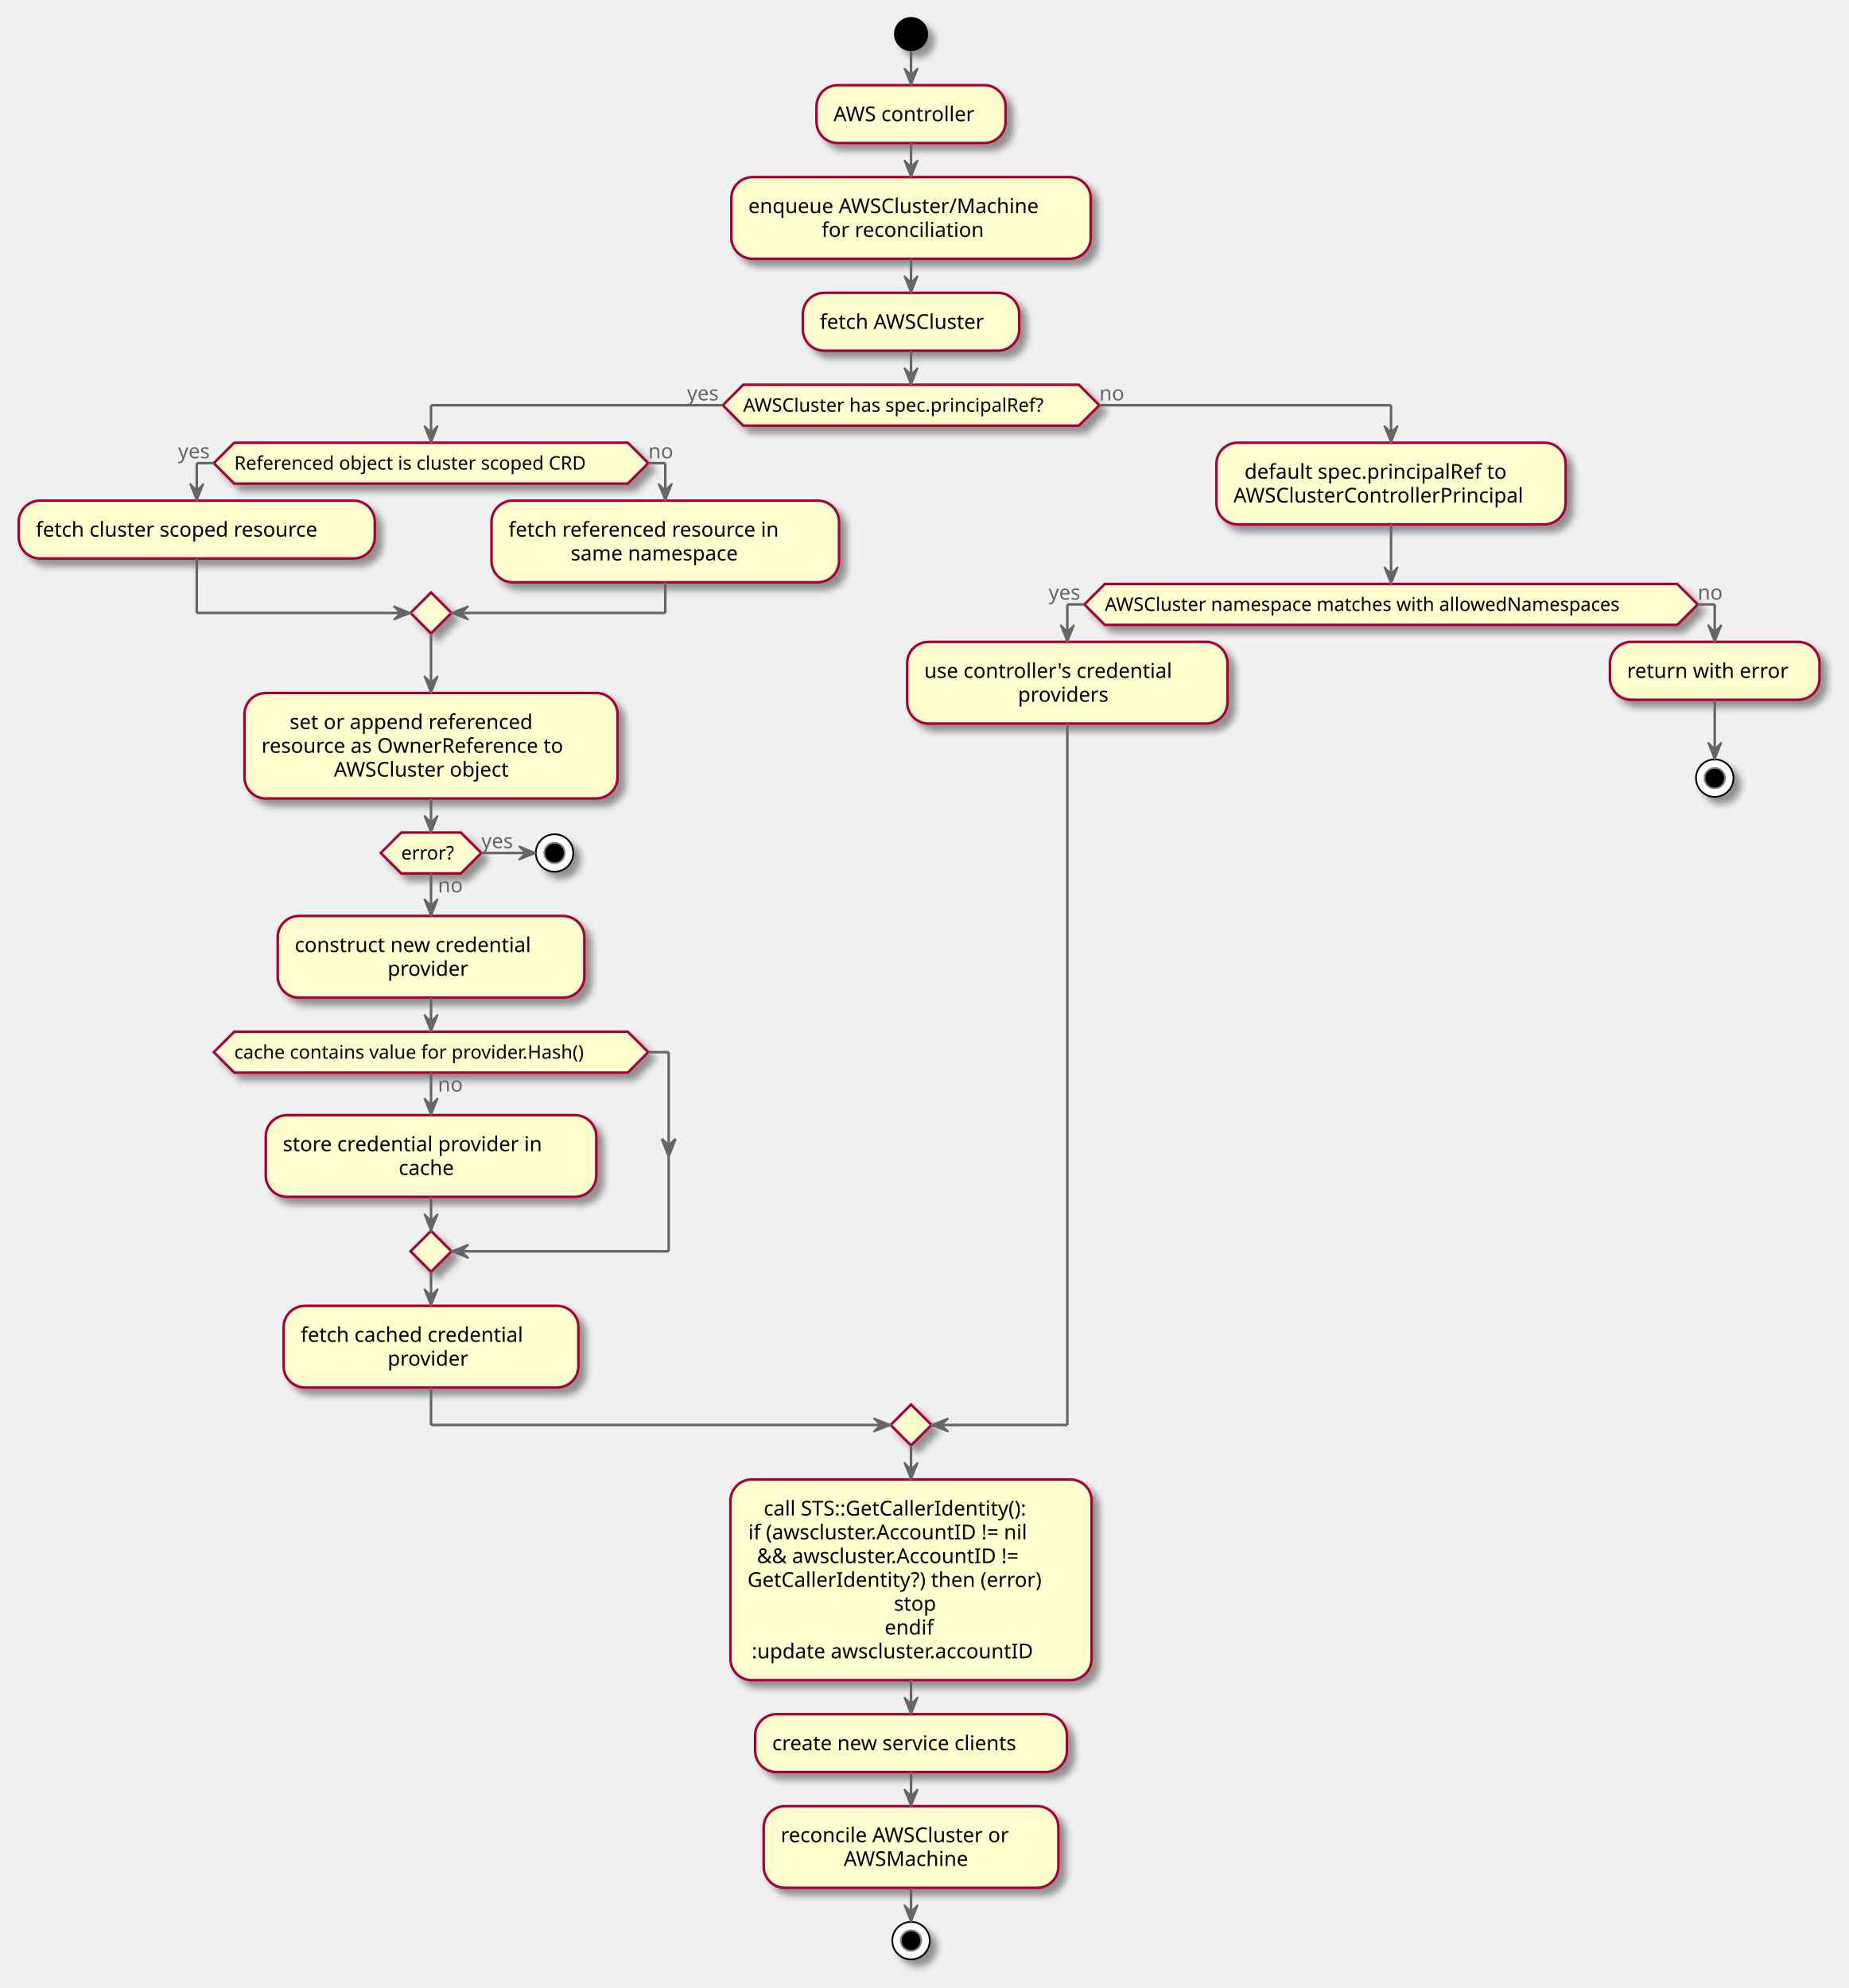
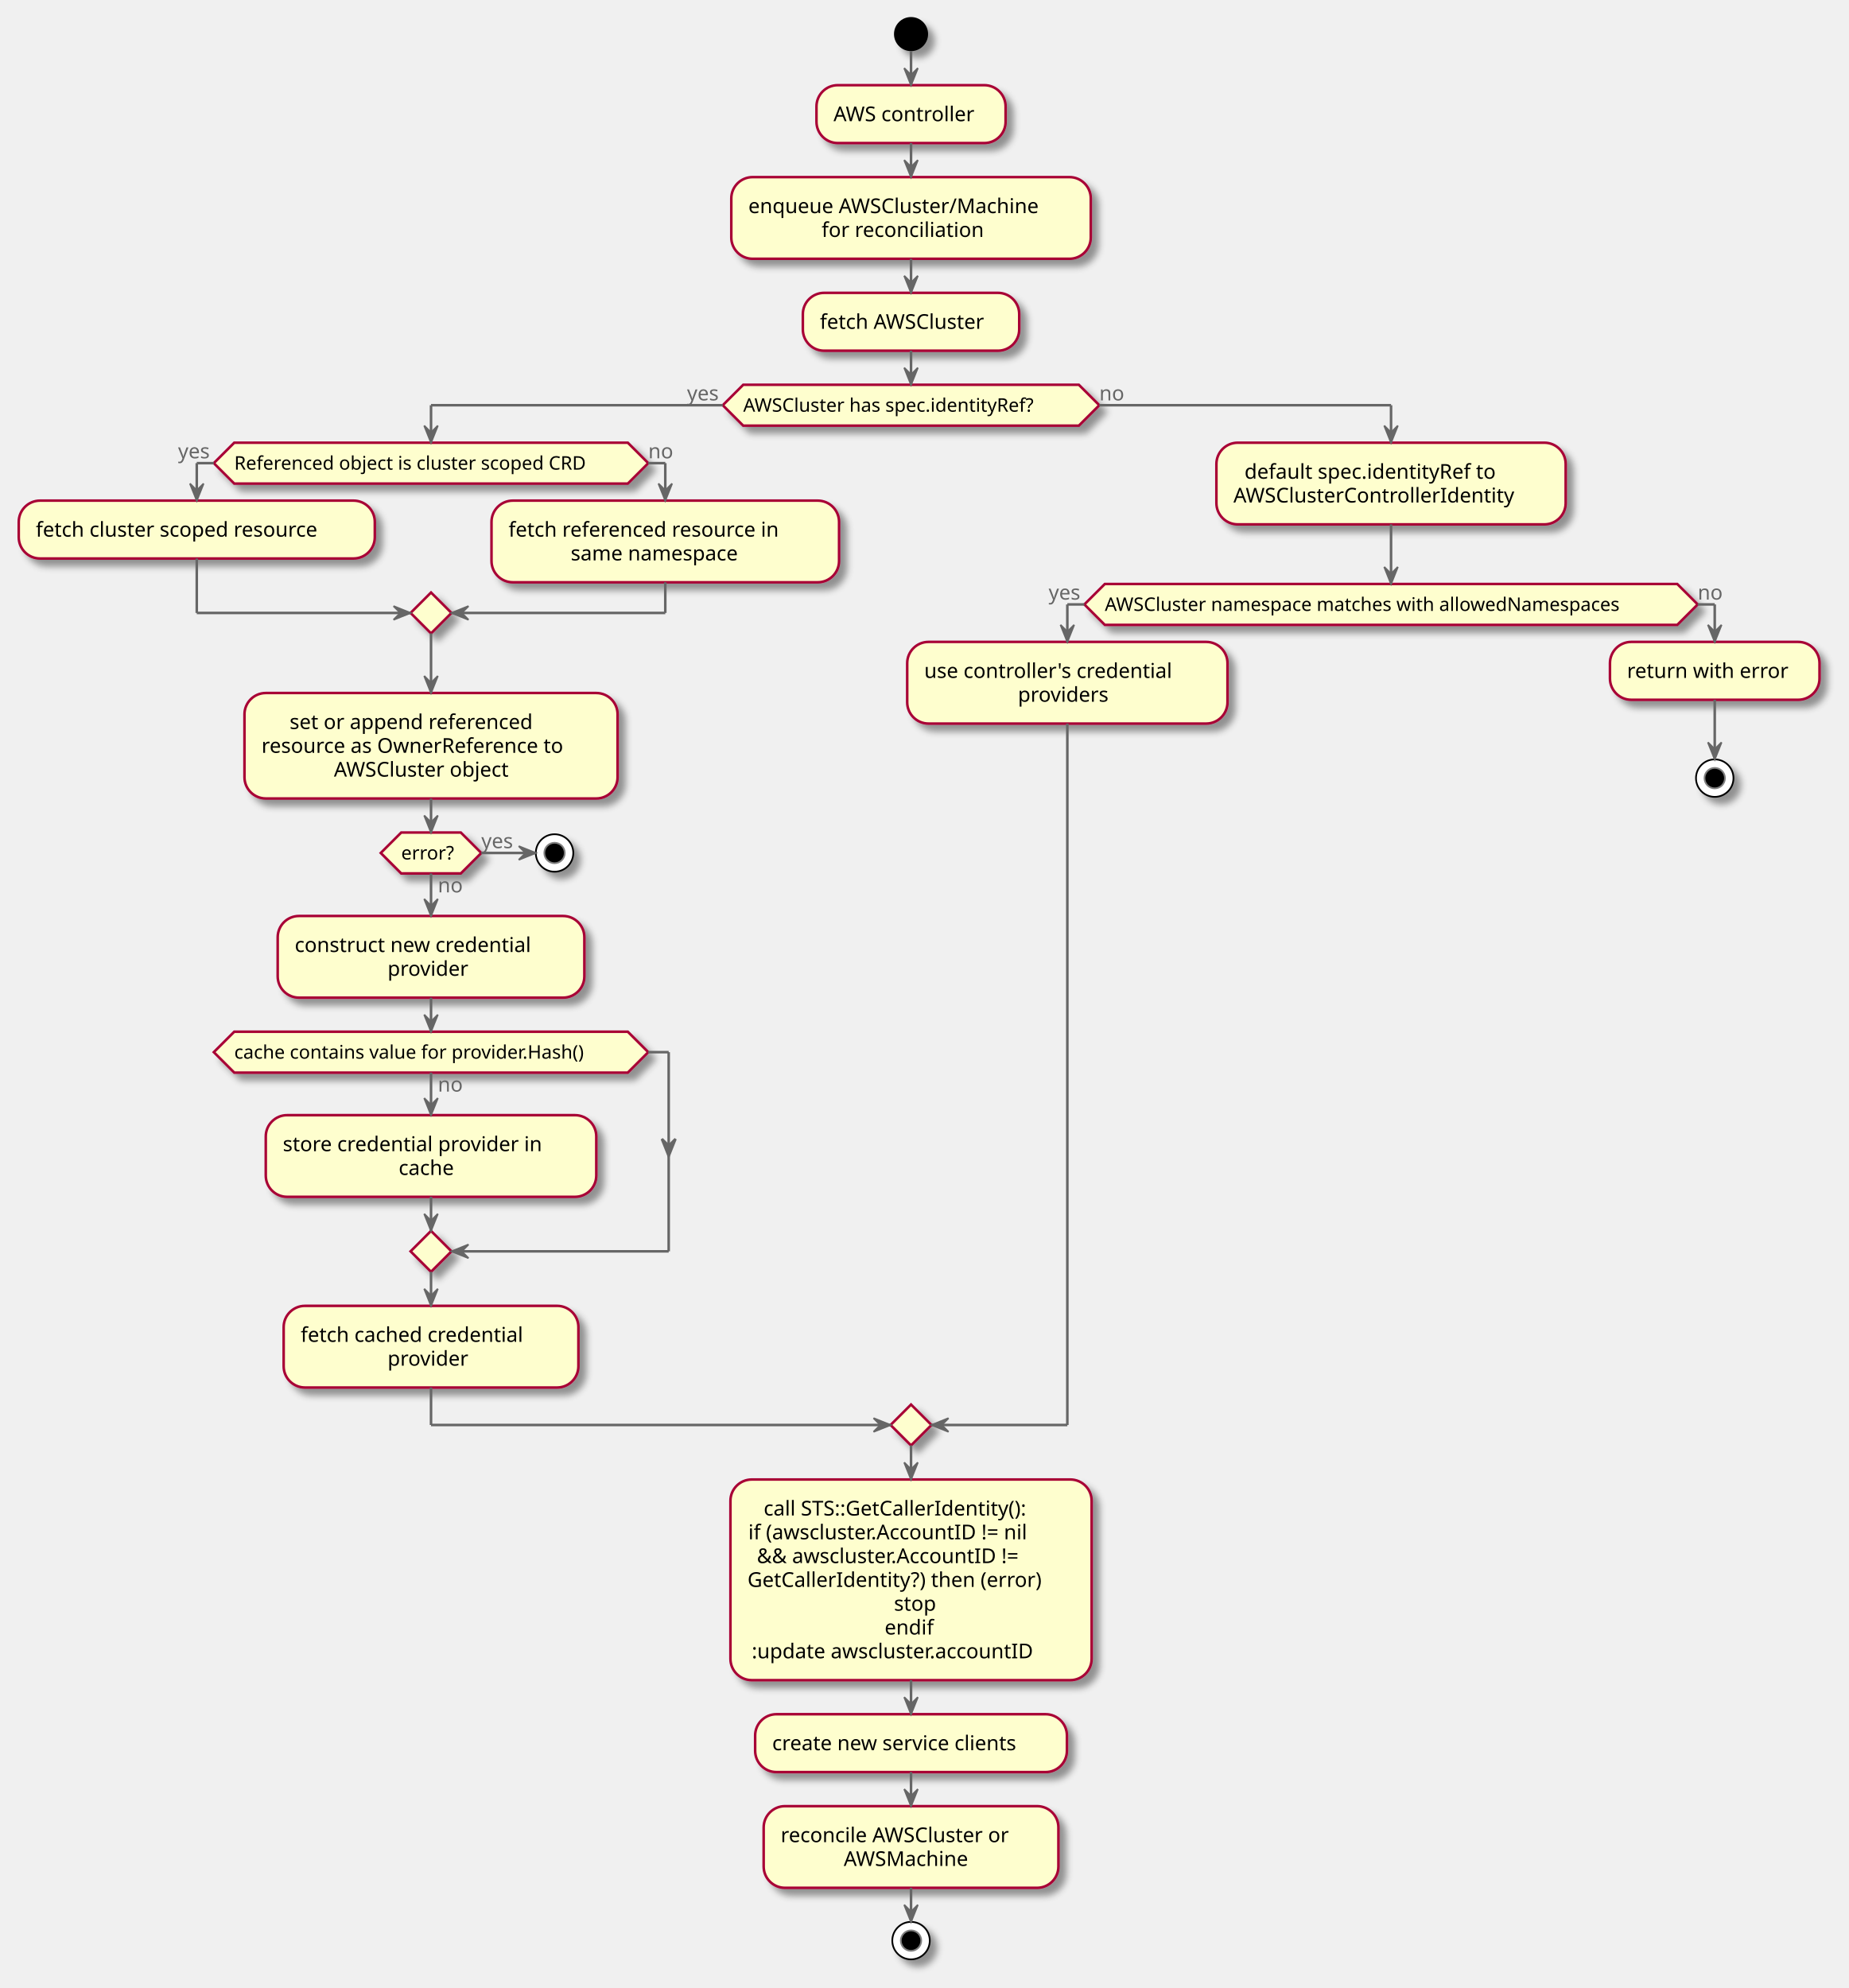
<svg xmlns="http://www.w3.org/2000/svg" contentScriptType="application/ecmascript" contentStyleType="text/css" height="1167px" preserveAspectRatio="none" style="width:1085px;height:1167px;" version="1.1" viewBox="0 0 1085 1167" width="1085px" zoomAndPan="magnify">
  <defs>
    <filter height="300%" id="f1i0j4gczrfn4w" width="300%" x="-1" y="-1">
      <feGaussianBlur result="blurOut" stdDeviation="2.0" />
      <feColorMatrix in="blurOut" result="blurOut2" type="matrix" values="0 0 0 0 0 0 0 0 0 0 0 0 0 0 0 0 0 0 .4 0" />
      <feOffset dx="4.0" dy="4.0" in="blurOut2" result="blurOut3" />
      <feBlend in="SourceGraphic" in2="blurOut3" mode="normal" />
    </filter>
  </defs>
  <g>
    <ellipse cx="534.75" cy="20" fill="#000000" filter="url(#f1i0j4gczrfn4w)" rx="10" ry="10" style="stroke: none; stroke-width: 1.0;" />
    <rect fill="#FEFECE" filter="url(#f1i0j4gczrfn4w)" height="33.969" rx="12.5" ry="12.5" style="stroke: #A80036; stroke-width: 1.5;" width="111" x="479.25" y="50" />
    <text fill="#000000" font-family="sans-serif" font-size="12" lengthAdjust="spacingAndGlyphs" textLength="91" x="489.25" y="71.139">AWS controller</text>
    <rect fill="#FEFECE" filter="url(#f1i0j4gczrfn4w)" height="47.938" rx="12.5" ry="12.5" style="stroke: #A80036; stroke-width: 1.5;" width="211" x="429.25" y="103.969" />
    <text fill="#000000" font-family="sans-serif" font-size="12" lengthAdjust="spacingAndGlyphs" textLength="187" x="439.25" y="125.107">enqueue AWSCluster/Machine</text>
    <text fill="#000000" font-family="sans-serif" font-size="12" lengthAdjust="spacingAndGlyphs" textLength="105" x="482.25" y="139.076">for reconciliation</text>
    <rect fill="#FEFECE" filter="url(#f1i0j4gczrfn4w)" height="33.969" rx="12.5" ry="12.5" style="stroke: #A80036; stroke-width: 1.5;" width="127" x="471.25" y="171.906" />
    <text fill="#000000" font-family="sans-serif" font-size="12" lengthAdjust="spacingAndGlyphs" textLength="107" x="481.25" y="193.045">fetch AWSCluster</text>
    <polygon fill="#FEFECE" filter="url(#f1i0j4gczrfn4w)" points="436.25,225.875,633.25,225.875,645.25,237.875,633.25,249.875,436.25,249.875,424.25,237.875,436.25,225.875" style="stroke: #A80036; stroke-width: 1.5;" />
-     <text fill="#000000" font-family="sans-serif" font-size="11" lengthAdjust="spacingAndGlyphs" textLength="197" x="436.25" y="241.683">AWSCluster has spec.principalRef?</text>
+     <text fill="#000000" font-family="sans-serif" font-size="11" lengthAdjust="spacingAndGlyphs" textLength="197" x="436.25" y="241.683">AWSCluster has spec.identityRef?</text>
    <text fill="#666666" font-family="sans-serif" font-size="12" lengthAdjust="spacingAndGlyphs" textLength="21" x="403.25" y="235.045">yes</text>
    <text fill="#666666" font-family="sans-serif" font-size="12" lengthAdjust="spacingAndGlyphs" textLength="16" x="645.25" y="235.045">no</text>
    <polygon fill="#FEFECE" filter="url(#f1i0j4gczrfn4w)" points="137.5,259.875,368.5,259.875,380.5,271.875,368.5,283.875,137.5,283.875,125.5,271.875,137.5,259.875" style="stroke: #A80036; stroke-width: 1.5;" />
    <text fill="#000000" font-family="sans-serif" font-size="11" lengthAdjust="spacingAndGlyphs" textLength="231" x="137.5" y="275.683">Referenced object is cluster scoped CRD</text>
    <text fill="#666666" font-family="sans-serif" font-size="12" lengthAdjust="spacingAndGlyphs" textLength="21" x="104.5" y="269.045">yes</text>
    <text fill="#666666" font-family="sans-serif" font-size="12" lengthAdjust="spacingAndGlyphs" textLength="16" x="380.5" y="269.045">no</text>
    <rect fill="#FEFECE" filter="url(#f1i0j4gczrfn4w)" height="33.969" rx="12.5" ry="12.5" style="stroke: #A80036; stroke-width: 1.5;" width="209" x="11" y="293.875" />
    <text fill="#000000" font-family="sans-serif" font-size="12" lengthAdjust="spacingAndGlyphs" textLength="189" x="21" y="315.014">fetch cluster scoped resource</text>
    <rect fill="#FEFECE" filter="url(#f1i0j4gczrfn4w)" height="47.938" rx="12.5" ry="12.5" style="stroke: #A80036; stroke-width: 1.5;" width="204" x="288.5" y="293.875" />
    <text fill="#000000" font-family="sans-serif" font-size="12" lengthAdjust="spacingAndGlyphs" textLength="180" x="298.5" y="315.014">fetch referenced resource in</text>
    <text fill="#000000" font-family="sans-serif" font-size="12" lengthAdjust="spacingAndGlyphs" textLength="111" x="335" y="328.982">same namespace</text>
    <polygon fill="#FEFECE" filter="url(#f1i0j4gczrfn4w)" points="253,347.812,265,359.812,253,371.812,241,359.812,253,347.812" style="stroke: #A80036; stroke-width: 1.5;" />
    <rect fill="#FEFECE" filter="url(#f1i0j4gczrfn4w)" height="61.906" rx="12.5" ry="12.5" style="stroke: #A80036; stroke-width: 1.5;" width="219" x="143.5" y="406.812" />
    <text fill="#000000" font-family="sans-serif" font-size="12" lengthAdjust="spacingAndGlyphs" textLength="162" x="170" y="427.951">set or append referenced</text>
    <text fill="#000000" font-family="sans-serif" font-size="12" lengthAdjust="spacingAndGlyphs" textLength="199" x="153.5" y="441.92">resource as OwnerReference to</text>
    <text fill="#000000" font-family="sans-serif" font-size="12" lengthAdjust="spacingAndGlyphs" textLength="114" x="196" y="455.889">AWSCluster object</text>
    <rect fill="#FEFECE" filter="url(#f1i0j4gczrfn4w)" height="47.938" rx="12.5" ry="12.5" style="stroke: #A80036; stroke-width: 1.5;" width="180" x="163" y="537.703" />
    <text fill="#000000" font-family="sans-serif" font-size="12" lengthAdjust="spacingAndGlyphs" textLength="156" x="173" y="558.842">construct new credential</text>
    <text fill="#000000" font-family="sans-serif" font-size="12" lengthAdjust="spacingAndGlyphs" textLength="51" x="227.5" y="572.811">provider</text>
    <rect fill="#FEFECE" filter="url(#f1i0j4gczrfn4w)" height="47.938" rx="12.5" ry="12.5" style="stroke: #A80036; stroke-width: 1.5;" width="194" x="156" y="654.625" />
    <text fill="#000000" font-family="sans-serif" font-size="12" lengthAdjust="spacingAndGlyphs" textLength="170" x="166" y="675.764">store credential provider in</text>
    <text fill="#000000" font-family="sans-serif" font-size="12" lengthAdjust="spacingAndGlyphs" textLength="38" x="234" y="689.732">cache</text>
    <polygon fill="#FEFECE" filter="url(#f1i0j4gczrfn4w)" points="137.5,605.641,368.5,605.641,380.5,617.641,368.5,629.641,137.5,629.641,125.5,617.641,137.5,605.641" style="stroke: #A80036; stroke-width: 1.5;" />
    <text fill="#666666" font-family="sans-serif" font-size="12" lengthAdjust="spacingAndGlyphs" textLength="16" x="257" y="640.779">no</text>
    <text fill="#000000" font-family="sans-serif" font-size="11" lengthAdjust="spacingAndGlyphs" textLength="231" x="137.5" y="621.449">cache contains value for provider.Hash()</text>
    <polygon fill="#FEFECE" filter="url(#f1i0j4gczrfn4w)" points="253,722.562,265,734.562,253,746.562,241,734.562,253,722.562" style="stroke: #A80036; stroke-width: 1.5;" />
    <rect fill="#FEFECE" filter="url(#f1i0j4gczrfn4w)" height="47.938" rx="12.5" ry="12.5" style="stroke: #A80036; stroke-width: 1.5;" width="173" x="166.5" y="766.562" />
    <text fill="#000000" font-family="sans-serif" font-size="12" lengthAdjust="spacingAndGlyphs" textLength="149" x="176.5" y="787.701">fetch cached credential</text>
    <text fill="#000000" font-family="sans-serif" font-size="12" lengthAdjust="spacingAndGlyphs" textLength="51" x="227.5" y="801.67">provider</text>
    <polygon fill="#FEFECE" filter="url(#f1i0j4gczrfn4w)" points="235.5,488.719,270.5,488.719,282.5,500.719,270.5,512.719,235.5,512.719,223.5,500.719,235.5,488.719" style="stroke: #A80036; stroke-width: 1.5;" />
    <text fill="#666666" font-family="sans-serif" font-size="12" lengthAdjust="spacingAndGlyphs" textLength="16" x="257" y="523.857">no</text>
    <text fill="#000000" font-family="sans-serif" font-size="11" lengthAdjust="spacingAndGlyphs" textLength="35" x="235.5" y="504.527">error?</text>
    <text fill="#666666" font-family="sans-serif" font-size="12" lengthAdjust="spacingAndGlyphs" textLength="21" x="282.5" y="497.889">yes</text>
    <ellipse cx="325.5" cy="500.719" fill="#FFFFFF" filter="url(#f1i0j4gczrfn4w)" rx="11" ry="11" style="stroke: #000000; stroke-width: 1.0;" />
    <ellipse cx="325.5" cy="500.719" fill="#000000" rx="6" ry="6" style="stroke: #7F7F7F; stroke-width: 1.0;" />
    <rect fill="#FEFECE" filter="url(#f1i0j4gczrfn4w)" height="47.938" rx="12.5" ry="12.5" style="stroke: #A80036; stroke-width: 1.5;" width="205" x="714" y="259.875" />
-     <text fill="#000000" font-family="sans-serif" font-size="12" lengthAdjust="spacingAndGlyphs" textLength="172" x="730.5" y="281.014">default spec.principalRef to</text>
-     <text fill="#000000" font-family="sans-serif" font-size="12" lengthAdjust="spacingAndGlyphs" textLength="185" x="724" y="294.982">AWSClusterControllerPrincipal</text>
+     <text fill="#000000" font-family="sans-serif" font-size="12" lengthAdjust="spacingAndGlyphs" textLength="172" x="730.5" y="281.014">default spec.identityRef to</text>
+     <text fill="#000000" font-family="sans-serif" font-size="12" lengthAdjust="spacingAndGlyphs" textLength="185" x="724" y="294.982">AWSClusterControllerIdentity</text>
    <polygon fill="#FEFECE" filter="url(#f1i0j4gczrfn4w)" points="648.5,342.812,984.5,342.812,996.5,354.812,984.5,366.812,648.5,366.812,636.5,354.812,648.5,342.812" style="stroke: #A80036; stroke-width: 1.5;" />
    <text fill="#000000" font-family="sans-serif" font-size="11" lengthAdjust="spacingAndGlyphs" textLength="336" x="648.5" y="358.621">AWSCluster namespace matches with allowedNamespaces</text>
    <text fill="#666666" font-family="sans-serif" font-size="12" lengthAdjust="spacingAndGlyphs" textLength="21" x="615.5" y="351.982">yes</text>
    <text fill="#666666" font-family="sans-serif" font-size="12" lengthAdjust="spacingAndGlyphs" textLength="16" x="996.5" y="351.982">no</text>
    <rect fill="#FEFECE" filter="url(#f1i0j4gczrfn4w)" height="47.938" rx="12.5" ry="12.5" style="stroke: #A80036; stroke-width: 1.5;" width="188" x="532.5" y="376.812" />
    <text fill="#000000" font-family="sans-serif" font-size="12" lengthAdjust="spacingAndGlyphs" textLength="164" x="542.5" y="397.951">use controller's credential</text>
    <text fill="#000000" font-family="sans-serif" font-size="12" lengthAdjust="spacingAndGlyphs" textLength="58" x="597.5" y="411.92">providers</text>
    <rect fill="#FEFECE" filter="url(#f1i0j4gczrfn4w)" height="33.969" rx="12.5" ry="12.5" style="stroke: #A80036; stroke-width: 1.5;" width="123" x="945" y="376.812" />
    <text fill="#000000" font-family="sans-serif" font-size="12" lengthAdjust="spacingAndGlyphs" textLength="103" x="955" y="397.951">return with error</text>
    <ellipse cx="1006.5" cy="456.781" fill="#FFFFFF" filter="url(#f1i0j4gczrfn4w)" rx="11" ry="11" style="stroke: #000000; stroke-width: 1.0;" />
    <ellipse cx="1006.5" cy="456.781" fill="#000000" rx="6" ry="6" style="stroke: #7F7F7F; stroke-width: 1.0;" />
    <polygon fill="#FEFECE" filter="url(#f1i0j4gczrfn4w)" points="534.75,824.5,546.75,836.5,534.75,848.5,522.75,836.5,534.75,824.5" style="stroke: #A80036; stroke-width: 1.5;" />
    <rect fill="#FEFECE" filter="url(#f1i0j4gczrfn4w)" height="117.781" rx="12.5" ry="12.5" style="stroke: #A80036; stroke-width: 1.5;" width="212" x="428.75" y="868.5" />
    <text fill="#000000" font-family="sans-serif" font-size="12" lengthAdjust="spacingAndGlyphs" textLength="173" x="448.25" y="889.639">call STS::GetCallerIdentity():</text>
    <text fill="#000000" font-family="sans-serif" font-size="12" lengthAdjust="spacingAndGlyphs" textLength="187" x="439.25" y="903.607">if (awscluster.AccountID != nil</text>
    <text fill="#000000" font-family="sans-serif" font-size="12" lengthAdjust="spacingAndGlyphs" textLength="177" x="444.25" y="917.576">&amp;&amp; awscluster.AccountID !=</text>
    <text fill="#000000" font-family="sans-serif" font-size="12" lengthAdjust="spacingAndGlyphs" textLength="192" x="438.75" y="931.545">GetCallerIdentity?) then (error)</text>
    <text fill="#000000" font-family="sans-serif" font-size="12" lengthAdjust="spacingAndGlyphs" textLength="28" x="524.75" y="945.514">stop</text>
    <text fill="#000000" font-family="sans-serif" font-size="12" lengthAdjust="spacingAndGlyphs" textLength="31" x="519.25" y="959.482">endif</text>
    <text fill="#000000" font-family="sans-serif" font-size="12" lengthAdjust="spacingAndGlyphs" textLength="187" x="441.25" y="973.451">:update awscluster.accountID</text>
    <rect fill="#FEFECE" filter="url(#f1i0j4gczrfn4w)" height="33.969" rx="12.5" ry="12.5" style="stroke: #A80036; stroke-width: 1.5;" width="183" x="443.25" y="1006.281" />
    <text fill="#000000" font-family="sans-serif" font-size="12" lengthAdjust="spacingAndGlyphs" textLength="163" x="453.25" y="1027.42">create new service clients</text>
    <rect fill="#FEFECE" filter="url(#f1i0j4gczrfn4w)" height="47.938" rx="12.5" ry="12.5" style="stroke: #A80036; stroke-width: 1.5;" width="173" x="448.25" y="1060.25" />
    <text fill="#000000" font-family="sans-serif" font-size="12" lengthAdjust="spacingAndGlyphs" textLength="149" x="458.25" y="1081.389">reconcile AWSCluster or</text>
    <text fill="#000000" font-family="sans-serif" font-size="12" lengthAdjust="spacingAndGlyphs" textLength="79" x="495.25" y="1095.357">AWSMachine</text>
    <ellipse cx="534.75" cy="1139.188" fill="#FFFFFF" filter="url(#f1i0j4gczrfn4w)" rx="11" ry="11" style="stroke: #000000; stroke-width: 1.0;" />
    <ellipse cx="534.75" cy="1139.188" fill="#000000" rx="6" ry="6" style="stroke: #7F7F7F; stroke-width: 1.0;" />
    <line style="stroke: #666666; stroke-width: 1.5;" x1="534.75" x2="534.75" y1="30" y2="50" />
    <polygon fill="#666666" points="530.75,40,534.75,50,538.75,40,534.75,44" style="stroke: #666666; stroke-width: 1.0;" />
    <line style="stroke: #666666; stroke-width: 1.5;" x1="534.75" x2="534.75" y1="83.969" y2="103.969" />
    <polygon fill="#666666" points="530.75,93.969,534.75,103.969,538.75,93.969,534.75,97.969" style="stroke: #666666; stroke-width: 1.0;" />
    <line style="stroke: #666666; stroke-width: 1.5;" x1="534.75" x2="534.75" y1="151.906" y2="171.906" />
    <polygon fill="#666666" points="530.75,161.906,534.75,171.906,538.75,161.906,534.75,165.906" style="stroke: #666666; stroke-width: 1.0;" />
    <line style="stroke: #666666; stroke-width: 1.5;" x1="125.5" x2="115.5" y1="271.875" y2="271.875" />
    <line style="stroke: #666666; stroke-width: 1.5;" x1="115.5" x2="115.5" y1="271.875" y2="293.875" />
    <polygon fill="#666666" points="111.5,283.875,115.5,293.875,119.5,283.875,115.5,287.875" style="stroke: #666666; stroke-width: 1.0;" />
    <line style="stroke: #666666; stroke-width: 1.5;" x1="380.5" x2="390.5" y1="271.875" y2="271.875" />
    <line style="stroke: #666666; stroke-width: 1.5;" x1="390.5" x2="390.5" y1="271.875" y2="293.875" />
    <polygon fill="#666666" points="386.5,283.875,390.5,293.875,394.5,283.875,390.5,287.875" style="stroke: #666666; stroke-width: 1.0;" />
    <line style="stroke: #666666; stroke-width: 1.5;" x1="115.5" x2="115.5" y1="327.844" y2="359.812" />
    <line style="stroke: #666666; stroke-width: 1.5;" x1="115.5" x2="241" y1="359.812" y2="359.812" />
    <polygon fill="#666666" points="231,355.812,241,359.812,231,363.812,235,359.812" style="stroke: #666666; stroke-width: 1.0;" />
    <line style="stroke: #666666; stroke-width: 1.5;" x1="390.5" x2="390.5" y1="341.812" y2="359.812" />
    <line style="stroke: #666666; stroke-width: 1.5;" x1="390.5" x2="265" y1="359.812" y2="359.812" />
    <polygon fill="#666666" points="275,355.812,265,359.812,275,363.812,271,359.812" style="stroke: #666666; stroke-width: 1.0;" />
    <line style="stroke: #666666; stroke-width: 1.5;" x1="253" x2="253" y1="371.812" y2="406.812" />
    <polygon fill="#666666" points="249,396.812,253,406.812,257,396.812,253,400.812" style="stroke: #666666; stroke-width: 1.0;" />
    <line style="stroke: #666666; stroke-width: 1.5;" x1="253" x2="253" y1="629.641" y2="654.625" />
    <polygon fill="#666666" points="249,644.625,253,654.625,257,644.625,253,648.625" style="stroke: #666666; stroke-width: 1.0;" />
    <line style="stroke: #666666; stroke-width: 1.5;" x1="380.5" x2="392.5" y1="617.641" y2="617.641" />
    <polygon fill="#666666" points="388.5,668.594,392.5,678.594,396.5,668.594,392.5,672.594" style="stroke: #666666; stroke-width: 1.5;" />
    <line style="stroke: #666666; stroke-width: 1.5;" x1="392.5" x2="392.5" y1="617.641" y2="734.562" />
    <line style="stroke: #666666; stroke-width: 1.5;" x1="392.5" x2="265" y1="734.562" y2="734.562" />
    <polygon fill="#666666" points="275,730.562,265,734.562,275,738.562,271,734.562" style="stroke: #666666; stroke-width: 1.0;" />
    <line style="stroke: #666666; stroke-width: 1.5;" x1="253" x2="253" y1="702.562" y2="722.562" />
    <polygon fill="#666666" points="249,712.562,253,722.562,257,712.562,253,716.562" style="stroke: #666666; stroke-width: 1.0;" />
    <line style="stroke: #666666; stroke-width: 1.5;" x1="253" x2="253" y1="585.641" y2="605.641" />
    <polygon fill="#666666" points="249,595.641,253,605.641,257,595.641,253,599.641" style="stroke: #666666; stroke-width: 1.0;" />
    <line style="stroke: #666666; stroke-width: 1.5;" x1="253" x2="253" y1="746.562" y2="766.562" />
    <polygon fill="#666666" points="249,756.562,253,766.562,257,756.562,253,760.562" style="stroke: #666666; stroke-width: 1.0;" />
    <line style="stroke: #666666; stroke-width: 1.5;" x1="253" x2="253" y1="512.719" y2="537.703" />
    <polygon fill="#666666" points="249,527.703,253,537.703,257,527.703,253,531.703" style="stroke: #666666; stroke-width: 1.0;" />
    <line style="stroke: #666666; stroke-width: 1.5;" x1="282.5" x2="314.5" y1="500.719" y2="500.719" />
    <polygon fill="#666666" points="304.5,496.719,314.5,500.719,304.5,504.719,308.5,500.719" style="stroke: #666666; stroke-width: 1.0;" />
    <line style="stroke: #666666; stroke-width: 1.5;" x1="253" x2="253" y1="814.5" y2="836.5" />
    <line style="stroke: #666666; stroke-width: 1.5;" x1="253" x2="522.75" y1="836.5" y2="836.5" />
    <polygon fill="#666666" points="512.75,832.5,522.75,836.5,512.75,840.5,516.75,836.5" style="stroke: #666666; stroke-width: 1.0;" />
    <line style="stroke: #666666; stroke-width: 1.5;" x1="253" x2="253" y1="468.719" y2="488.719" />
    <polygon fill="#666666" points="249,478.719,253,488.719,257,478.719,253,482.719" style="stroke: #666666; stroke-width: 1.0;" />
    <line style="stroke: #666666; stroke-width: 1.5;" x1="1006.5" x2="1006.5" y1="410.781" y2="445.781" />
    <polygon fill="#666666" points="1002.5,435.781,1006.5,445.781,1010.5,435.781,1006.5,439.781" style="stroke: #666666; stroke-width: 1.0;" />
    <line style="stroke: #666666; stroke-width: 1.5;" x1="636.5" x2="626.5" y1="354.812" y2="354.812" />
    <line style="stroke: #666666; stroke-width: 1.5;" x1="626.5" x2="626.5" y1="354.812" y2="376.812" />
    <polygon fill="#666666" points="622.5,366.812,626.5,376.812,630.5,366.812,626.5,370.812" style="stroke: #666666; stroke-width: 1.0;" />
    <line style="stroke: #666666; stroke-width: 1.5;" x1="996.5" x2="1006.5" y1="354.812" y2="354.812" />
    <line style="stroke: #666666; stroke-width: 1.5;" x1="1006.5" x2="1006.5" y1="354.812" y2="376.812" />
    <polygon fill="#666666" points="1002.5,366.812,1006.5,376.812,1010.5,366.812,1006.5,370.812" style="stroke: #666666; stroke-width: 1.0;" />
    <line style="stroke: #666666; stroke-width: 1.5;" x1="626.5" x2="626.5" y1="424.75" y2="836.5" />
    <line style="stroke: #666666; stroke-width: 1.5;" x1="626.5" x2="546.75" y1="836.5" y2="836.5" />
    <polygon fill="#666666" points="556.75,832.5,546.75,836.5,556.75,840.5,552.75,836.5" style="stroke: #666666; stroke-width: 1.0;" />
    <line style="stroke: #666666; stroke-width: 1.5;" x1="816.5" x2="816.5" y1="307.812" y2="342.812" />
    <polygon fill="#666666" points="812.5,332.812,816.5,342.812,820.5,332.812,816.5,336.812" style="stroke: #666666; stroke-width: 1.0;" />
    <line style="stroke: #666666; stroke-width: 1.5;" x1="424.25" x2="253" y1="237.875" y2="237.875" />
    <line style="stroke: #666666; stroke-width: 1.5;" x1="253" x2="253" y1="237.875" y2="259.875" />
    <polygon fill="#666666" points="249,249.875,253,259.875,257,249.875,253,253.875" style="stroke: #666666; stroke-width: 1.0;" />
    <line style="stroke: #666666; stroke-width: 1.5;" x1="645.25" x2="816.5" y1="237.875" y2="237.875" />
    <line style="stroke: #666666; stroke-width: 1.5;" x1="816.5" x2="816.5" y1="237.875" y2="259.875" />
    <polygon fill="#666666" points="812.5,249.875,816.5,259.875,820.5,249.875,816.5,253.875" style="stroke: #666666; stroke-width: 1.0;" />
    <line style="stroke: #666666; stroke-width: 1.5;" x1="534.75" x2="534.75" y1="205.875" y2="225.875" />
    <polygon fill="#666666" points="530.75,215.875,534.75,225.875,538.75,215.875,534.75,219.875" style="stroke: #666666; stroke-width: 1.0;" />
    <line style="stroke: #666666; stroke-width: 1.5;" x1="534.75" x2="534.75" y1="848.5" y2="868.5" />
    <polygon fill="#666666" points="530.75,858.5,534.75,868.5,538.75,858.5,534.75,862.5" style="stroke: #666666; stroke-width: 1.0;" />
    <line style="stroke: #666666; stroke-width: 1.5;" x1="534.75" x2="534.75" y1="986.281" y2="1006.281" />
    <polygon fill="#666666" points="530.75,996.281,534.75,1006.281,538.75,996.281,534.75,1000.281" style="stroke: #666666; stroke-width: 1.0;" />
    <line style="stroke: #666666; stroke-width: 1.5;" x1="534.75" x2="534.75" y1="1040.25" y2="1060.25" />
    <polygon fill="#666666" points="530.75,1050.25,534.75,1060.25,538.75,1050.25,534.75,1054.25" style="stroke: #666666; stroke-width: 1.0;" />
    <line style="stroke: #666666; stroke-width: 1.5;" x1="534.75" x2="534.75" y1="1108.188" y2="1128.188" />
    <polygon fill="#666666" points="530.75,1118.188,534.75,1128.188,538.75,1118.188,534.75,1122.188" style="stroke: #666666; stroke-width: 1.0;" />
  </g>
</svg>
